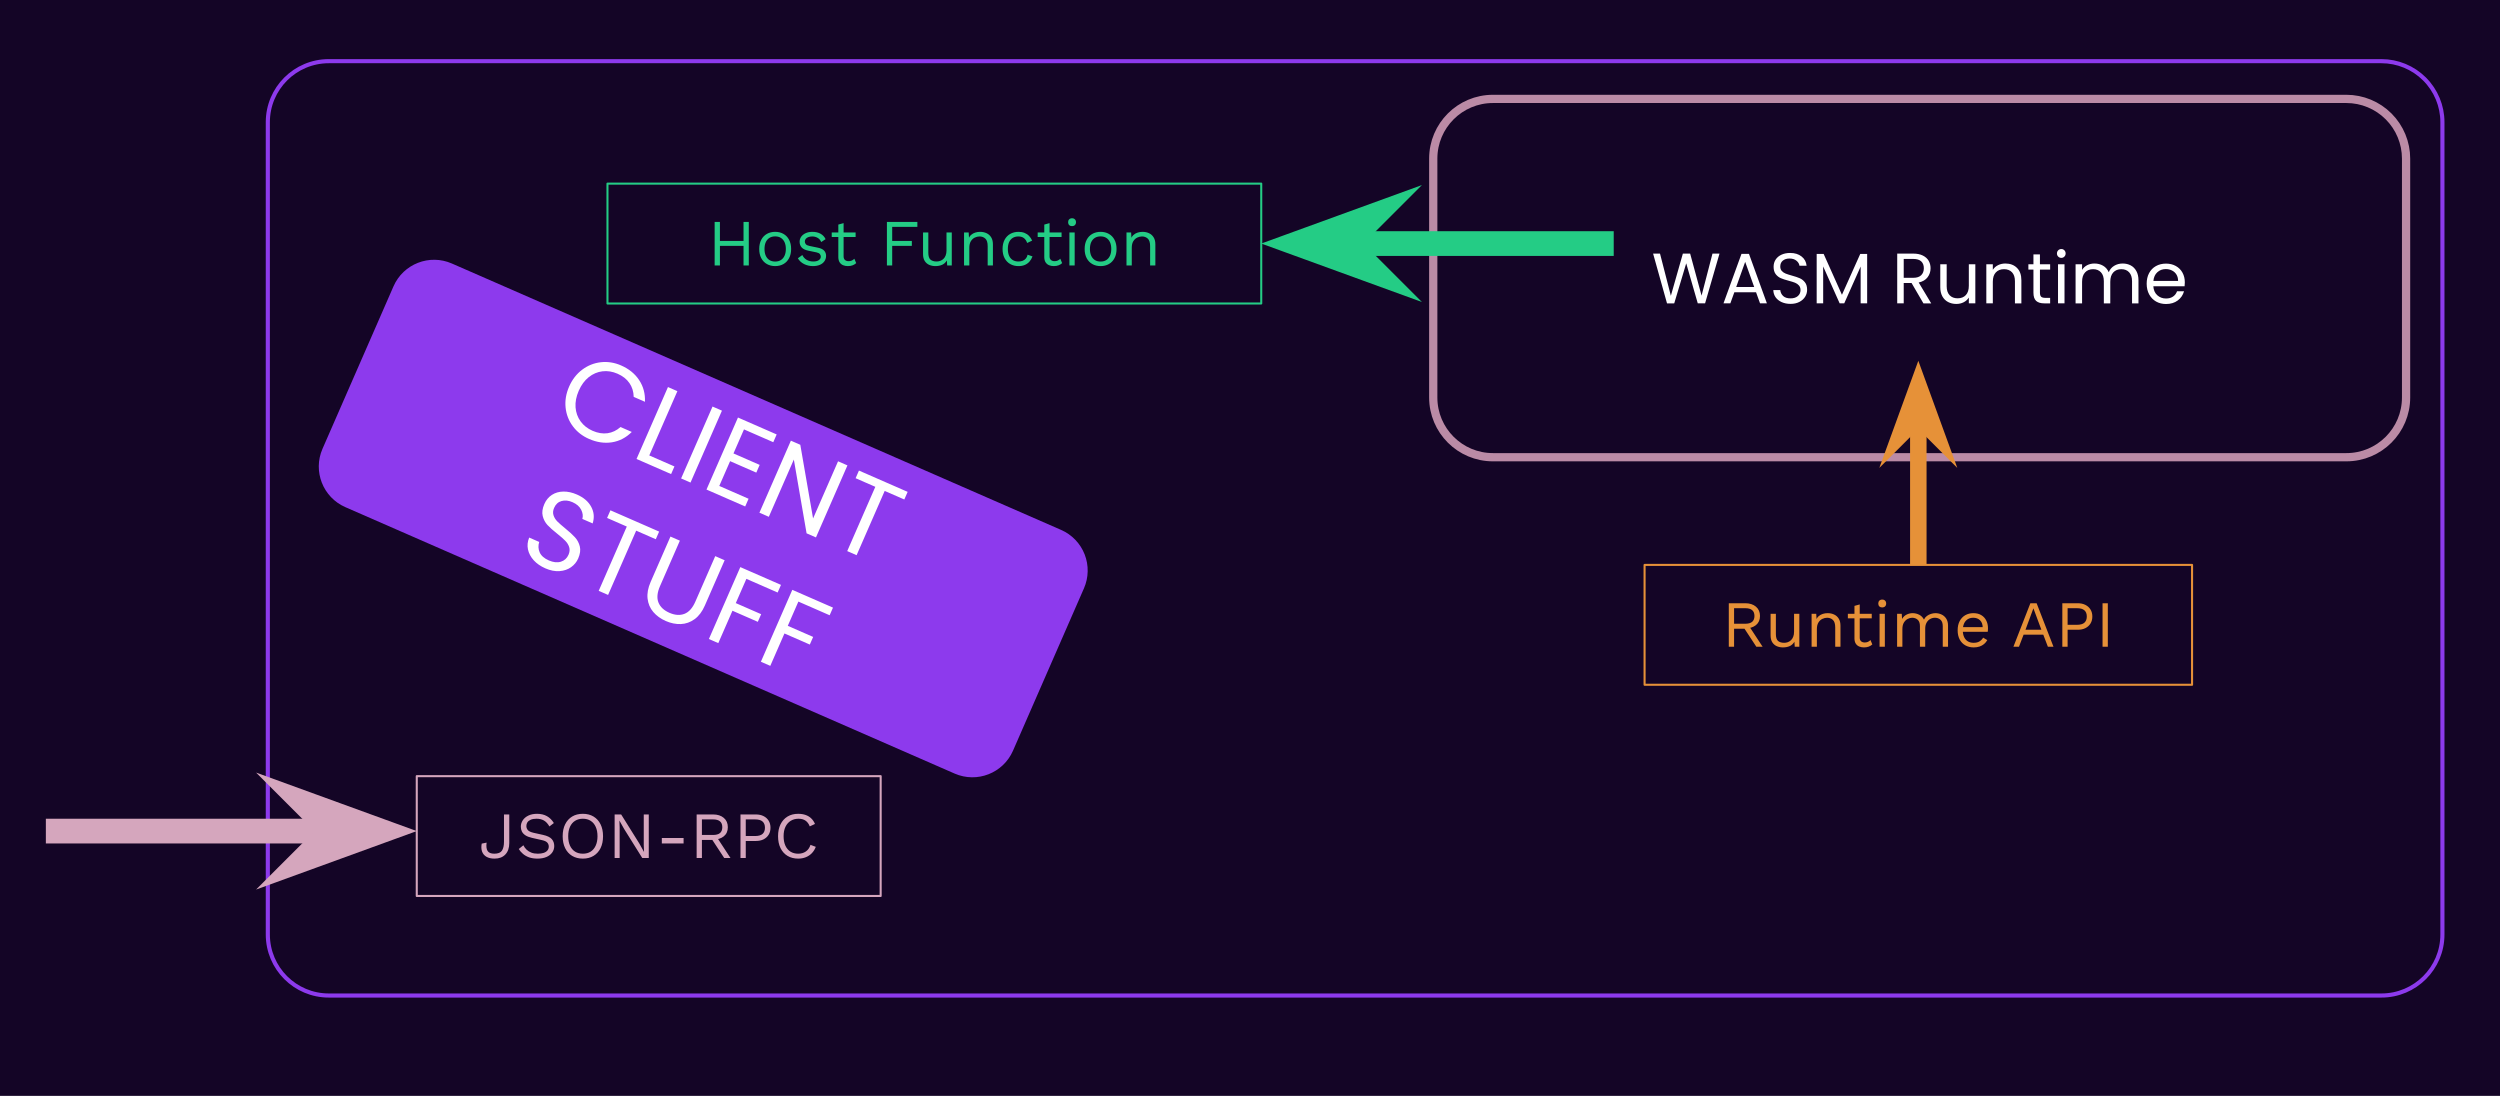
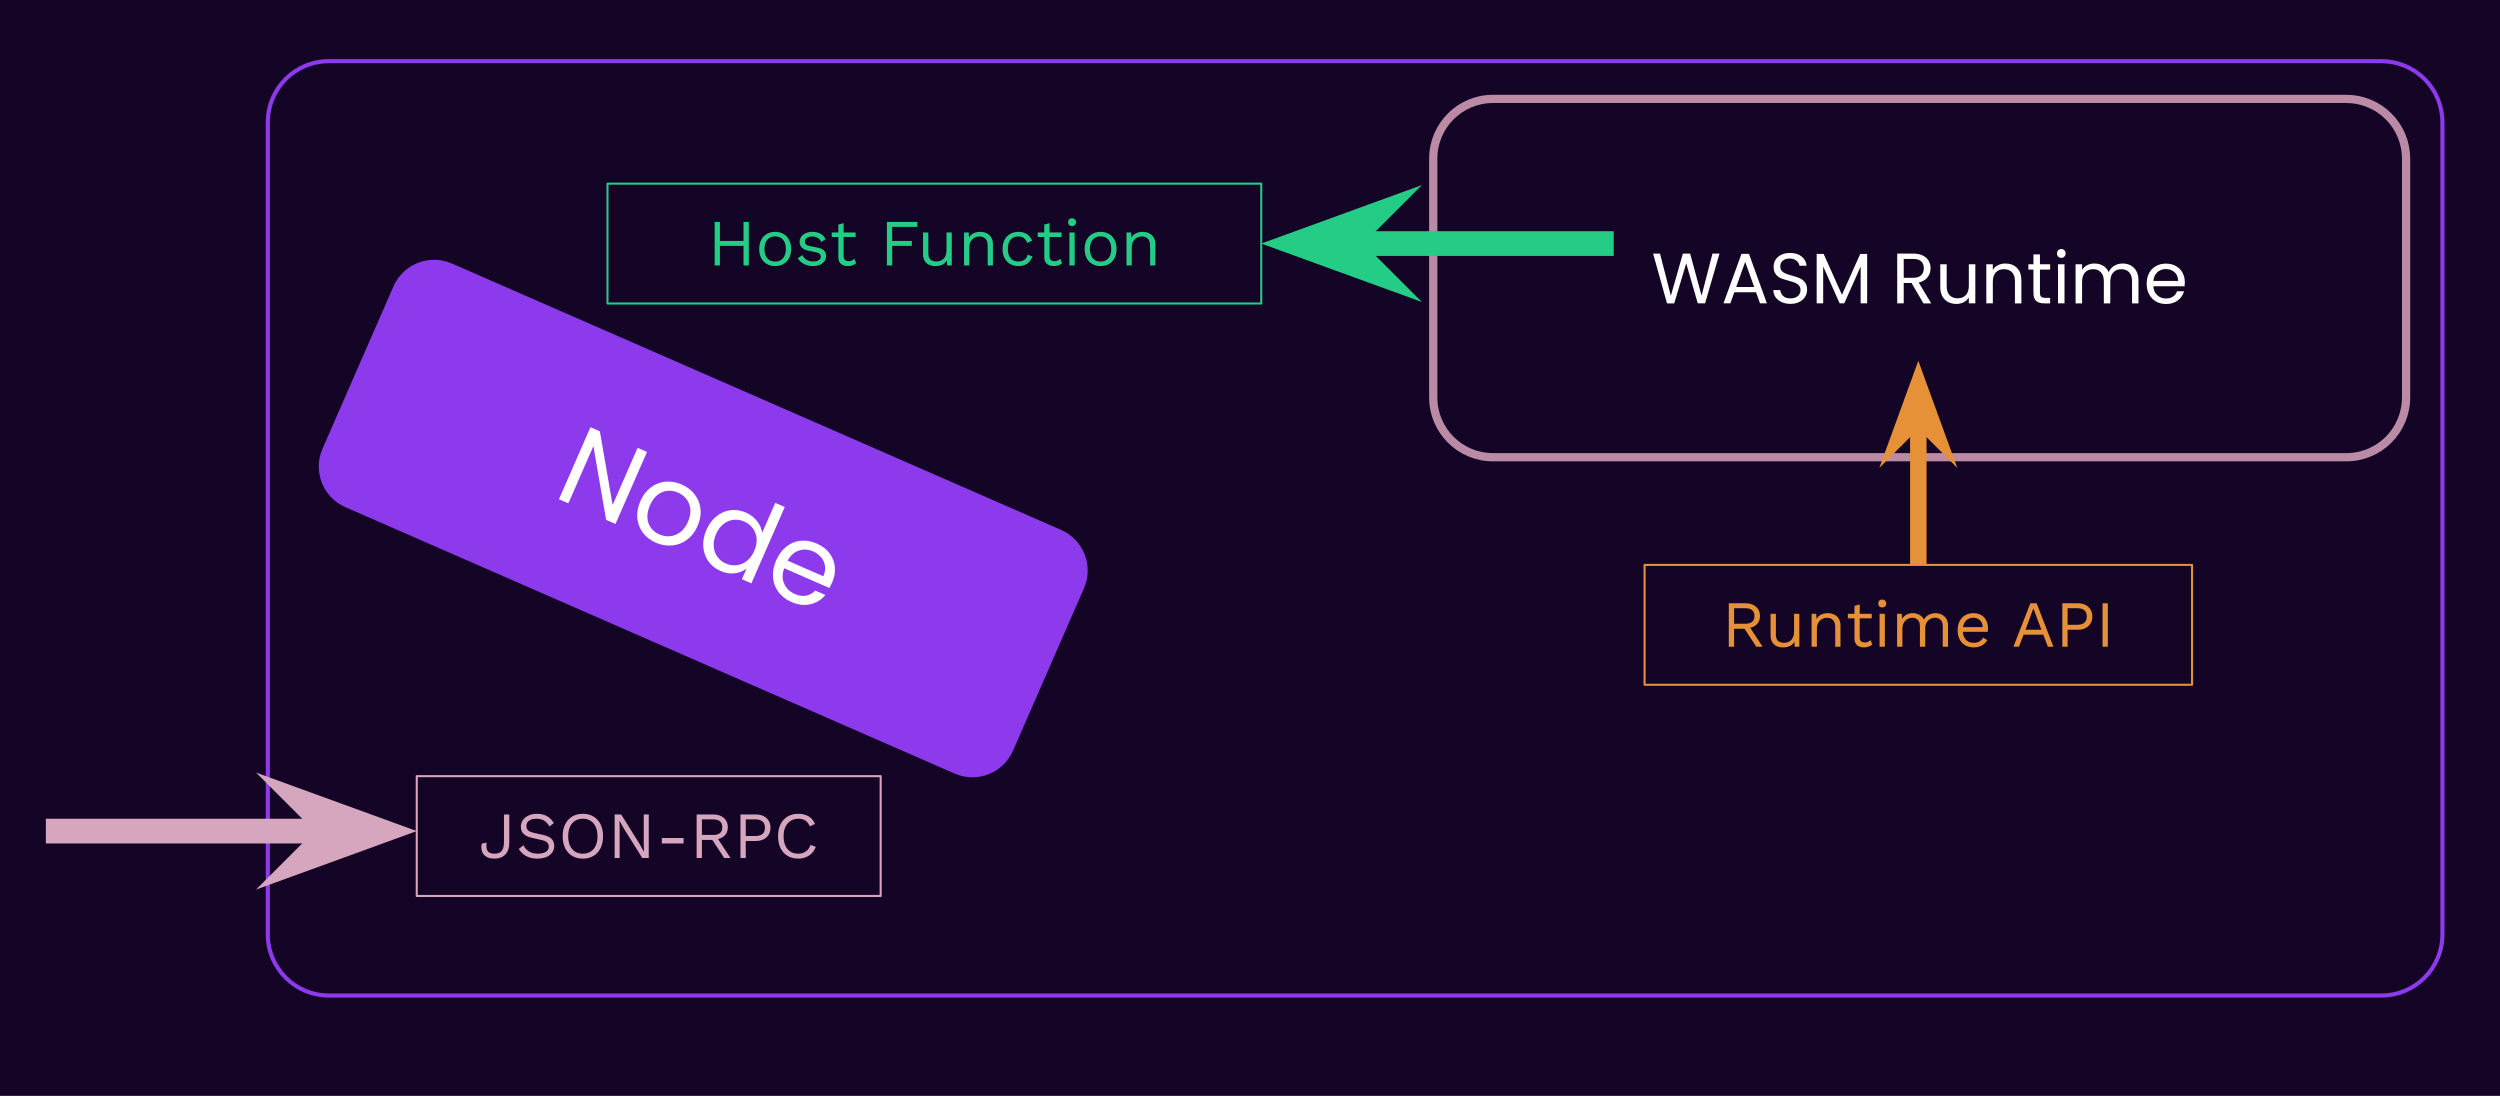
<svg xmlns="http://www.w3.org/2000/svg" version="1.1" viewBox="0.0 0.0 1213.441 531.919" fill="none" stroke="none" stroke-linecap="square" stroke-miterlimit="10">
  <clipPath id="p.0">
    <path d="m0 0l1213.441 0l0 531.919l-1213.441 0l0 -531.919z" clip-rule="nonzero" />
  </clipPath>
  <g clip-path="url(#p.0)">
    <path fill="#140526" d="m0 0l1213.441 0l0 531.919l-1213.441 0z" fill-rule="evenodd" />
    <path fill="#000000" fill-opacity="0.0" d="m129.995 59.296l0 0c0 -16.351 13.255 -29.605 29.605 -29.605l996.285 0c7.852 0 15.382 3.119 20.934 8.671c5.552 5.552 8.671 13.082 8.671 20.934l0 394.301c0 16.351 -13.255 29.605 -29.605 29.605l-996.285 0c-16.351 0 -29.605 -13.255 -29.605 -29.605z" fill-rule="evenodd" />
    <path stroke="#8d3aed" stroke-width="2.0" stroke-linejoin="round" stroke-linecap="butt" d="m129.995 59.296l0 0c0 -16.351 13.255 -29.605 29.605 -29.605l996.285 0c7.852 0 15.382 3.119 20.934 8.671c5.552 5.552 8.671 13.082 8.671 20.934l0 394.301c0 16.351 -13.255 29.605 -29.605 29.605l-996.285 0c-16.351 0 -29.605 -13.255 -29.605 -29.605z" fill-rule="evenodd" />
    <path fill="#000000" fill-opacity="0.0" d="m695.665 76.992l0 0c0 -16.009 12.978 -28.987 28.987 -28.987l414.214 0c7.688 0 15.061 3.054 20.497 8.49c5.436 5.436 8.49 12.809 8.49 20.497l0 115.946c0 16.009 -12.978 28.987 -28.987 28.987l-414.214 0c-16.009 0 -28.987 -12.978 -28.987 -28.987z" fill-rule="evenodd" />
    <path stroke="#bb8ba6" stroke-width="4.0" stroke-linejoin="round" stroke-linecap="butt" d="m695.665 76.992l0 0c0 -16.009 12.978 -28.987 28.987 -28.987l414.214 0c7.688 0 15.061 3.054 20.497 8.49c5.436 5.436 8.49 12.809 8.49 20.497l0 115.946c0 16.009 -12.978 28.987 -28.987 28.987l-414.214 0c-16.009 0 -28.987 -12.978 -28.987 -28.987z" fill-rule="evenodd" />
    <path fill="#ffffff" d="m834.604 123.089l-7.0 24.156l-3.547 0l-5.609 -19.438l-5.812 19.438l-3.5 0.031l-6.766 -24.188l3.359 0l5.266 20.484l5.828 -20.484l3.531 0l5.547 20.406l5.297 -20.406l3.406 0zm17.746 18.781l-10.547 0l-1.938 5.375l-3.328 0l8.734 -24.016l3.641 0l8.703 24.016l-3.328 0l-1.938 -5.375zm-0.906 -2.562l-4.375 -12.203l-4.359 12.203l8.734 0zm17.64 8.188q-2.391 0 -4.281 -0.844q-1.891 -0.859 -2.969 -2.359q-1.062 -1.516 -1.109 -3.5l3.375 0q0.172 1.703 1.391 2.875q1.234 1.156 3.594 1.156q2.25 0 3.547 -1.125q1.297 -1.125 1.297 -2.906q0 -1.375 -0.766 -2.234q-0.75 -0.875 -1.891 -1.328q-1.141 -0.453 -3.094 -0.969q-2.391 -0.625 -3.828 -1.25q-1.438 -0.625 -2.469 -1.953q-1.016 -1.344 -1.016 -3.594q0 -1.969 1.0 -3.484q1.016 -1.531 2.828 -2.359q1.828 -0.844 4.188 -0.844q3.391 0 5.547 1.703q2.172 1.688 2.453 4.5l-3.469 0q-0.172 -1.391 -1.453 -2.438q-1.281 -1.062 -3.391 -1.062q-1.984 0 -3.234 1.031q-1.234 1.016 -1.234 2.859q0 1.312 0.734 2.141q0.75 0.828 1.844 1.266q1.094 0.438 3.062 0.984q2.391 0.656 3.844 1.297q1.453 0.641 2.5 1.984q1.047 1.328 1.047 3.625q0 1.766 -0.938 3.328q-0.938 1.547 -2.781 2.531q-1.828 0.969 -4.328 0.969zm37.187 -24.234l0 23.984l-3.156 0l0 -17.875l-7.969 17.875l-2.219 0l-8.0 -17.922l0 17.922l-3.156 0l0 -23.984l3.391 0l8.875 19.828l8.875 -19.828l3.359 0zm27.311 23.984l-5.75 -9.875l-3.812 0l0 9.875l-3.156 0l0 -24.156l7.797 0q2.734 0 4.625 0.938q1.891 0.938 2.828 2.531q0.938 1.594 0.938 3.641q0 2.484 -1.453 4.391q-1.438 1.906 -4.312 2.531l6.078 10.125l-3.781 0zm-9.562 -12.406l4.641 0q2.562 0 3.844 -1.266q1.281 -1.266 1.281 -3.375q0 -2.156 -1.266 -3.328q-1.266 -1.188 -3.859 -1.188l-4.641 0l0 9.156zm34.759 -6.578l0 18.984l-3.156 0l0 -2.812q-0.906 1.453 -2.516 2.281q-1.609 0.812 -3.547 0.812q-2.219 0 -3.984 -0.922q-1.766 -0.922 -2.797 -2.75q-1.016 -1.844 -1.016 -4.469l0 -11.125l3.109 0l0 10.703q0 2.812 1.422 4.328q1.422 1.5 3.891 1.5q2.531 0 3.984 -1.562q1.453 -1.562 1.453 -4.547l0 -10.422l3.156 0zm14.586 -0.359q3.469 0 5.609 2.109q2.156 2.094 2.156 6.047l0 11.188l-3.125 0l0 -10.75q0 -2.828 -1.422 -4.328q-1.422 -1.516 -3.875 -1.516q-2.5 0 -3.969 1.562q-1.469 1.547 -1.469 4.531l0 10.5l-3.156 0l0 -18.984l3.156 0l0 2.703q0.938 -1.469 2.547 -2.266q1.609 -0.797 3.547 -0.797zm16.774 2.953l0 11.188q0 1.391 0.578 1.969q0.594 0.562 2.062 0.562l2.312 0l0 2.672l-2.844 0q-2.625 0 -3.953 -1.203q-1.312 -1.219 -1.312 -4.0l0 -11.188l-2.453 0l0 -2.594l2.453 0l0 -4.797l3.156 0l0 4.797l4.953 0l0 2.594l-4.953 0zm10.396 -5.688q-0.906 0 -1.531 -0.625q-0.609 -0.625 -0.609 -1.516q0 -0.906 0.609 -1.531q0.625 -0.625 1.531 -0.625q0.859 0 1.469 0.625q0.609 0.625 0.609 1.531q0 0.891 -0.609 1.516q-0.609 0.625 -1.469 0.625zm1.531 3.094l0 18.984l-3.156 0l0 -18.984l3.156 0zm28.197 -0.359q2.219 0 3.953 0.922q1.734 0.922 2.734 2.766q1.016 1.828 1.016 4.469l0 11.188l-3.125 0l0 -10.75q0 -2.828 -1.406 -4.328q-1.391 -1.516 -3.781 -1.516q-2.469 0 -3.922 1.578q-1.453 1.562 -1.453 4.547l0 10.469l-3.125 0l0 -10.75q0 -2.828 -1.406 -4.328q-1.406 -1.516 -3.797 -1.516q-2.453 0 -3.906 1.578q-1.453 1.562 -1.453 4.547l0 10.469l-3.156 0l0 -18.984l3.156 0l0 2.734q0.938 -1.5 2.5 -2.297q1.578 -0.797 3.484 -0.797q2.391 0 4.219 1.078q1.844 1.078 2.75 3.156q0.797 -2.016 2.625 -3.125q1.844 -1.109 4.094 -1.109zm30.196 9.125q0 0.891 -0.109 1.906l-15.172 0q0.172 2.797 1.922 4.375q1.75 1.578 4.234 1.578q2.047 0 3.422 -0.953q1.375 -0.953 1.922 -2.547l3.391 0q-0.75 2.734 -3.047 4.453q-2.281 1.719 -5.688 1.719q-2.703 0 -4.828 -1.203q-2.125 -1.219 -3.344 -3.453q-1.219 -2.234 -1.219 -5.188q0 -2.938 1.172 -5.156q1.188 -2.219 3.312 -3.406q2.141 -1.203 4.906 -1.203q2.703 0 4.781 1.172q2.094 1.172 3.219 3.234q1.125 2.062 1.125 4.672zm-3.266 -0.656q0 -1.812 -0.797 -3.109q-0.797 -1.297 -2.172 -1.969q-1.359 -0.688 -3.016 -0.688q-2.391 0 -4.078 1.531q-1.688 1.531 -1.922 4.234l11.984 0z" fill-rule="nonzero" />
    <path fill="#000000" fill-opacity="0.0" d="m931.105 274.203l0 -99.087" fill-rule="evenodd" />
    <path stroke="#e69138" stroke-width="8.0" stroke-linejoin="round" stroke-linecap="butt" d="m931.105 274.203l0 -71.67" fill-rule="evenodd" />
    <path fill="#e69138" stroke="#e69138" stroke-width="8.0" stroke-linecap="butt" d="m931.105 202.533l8.997 8.997l-8.997 -24.718l-8.997 24.718z" fill-rule="evenodd" />
    <path fill="#8d3aed" d="m190.989 138.987l0 0c4.758 -10.886 17.439 -15.853 28.324 -11.093l295.73 129.314c5.227 2.286 9.333 6.555 11.414 11.868c2.081 5.313 1.966 11.235 -0.318 16.463l-34.456 78.844c-4.758 10.886 -17.439 15.853 -28.324 11.093l-295.73 -129.314c-10.885 -4.76 -15.853 -17.444 -11.096 -28.33z" fill-rule="evenodd" />
-     <path fill="#ffffff" d="m276.236 187.641q2.234 -5.111 6.322 -8.184q4.088 -3.073 9.075 -3.637q4.987 -0.565 9.855 1.564q5.698 2.492 8.742 7.114q3.065 4.614 2.817 10.526l-5.469 -2.391q-0.069 -3.782 -2.059 -6.682q-1.975 -2.893 -5.784 -4.558q-3.665 -1.603 -7.316 -1.17q-3.636 0.439 -6.667 2.849q-3.01 2.401 -4.85 6.611q-1.821 4.166 -1.545 8.022q0.297 3.847 2.444 6.816q2.162 2.975 5.827 4.577q3.808 1.665 7.26 1.179q3.473 -0.494 6.295 -3.011l5.469 2.391q-4.151 4.154 -9.613 5.023q-5.441 0.861 -11.139 -1.63q-4.867 -2.128 -7.853 -6.145q-2.985 -4.017 -3.519 -9.076q-0.528 -5.074 1.706 -10.185zm38.911 33.42l12.212 5.34l-1.621 3.708l-16.779 -7.337l15.255 -34.906l4.567 1.997l-13.634 31.198zm35.268 -21.738l-15.255 34.906l-4.567 -1.997l15.255 -34.906l4.567 1.997zm10.699 9.095l-5.099 11.669l12.713 5.559l-1.639 3.751l-12.713 -5.559l-5.256 12.027l14.216 6.216l-1.639 3.751l-18.783 -8.213l15.28 -34.963l18.783 8.213l-1.646 3.766l-14.216 -6.216zm34.933 52.435l-4.553 -1.991l-6.18 -35.803l-12.145 27.79l-4.567 -1.997l15.28 -34.963l4.567 1.997l6.199 35.76l12.126 -27.747l4.553 1.991l-15.28 34.963zm44.504 -22.116l-1.621 3.708l-9.52 -4.163l-13.634 31.198l-4.553 -1.991l13.634 -31.198l-9.563 -4.182l1.621 -3.708l23.636 10.335z" fill-rule="nonzero" />
-     <path fill="#ffffff" d="m264.702 275.863q-3.45 -1.509 -5.653 -3.921q-2.182 -2.421 -2.791 -5.279q-0.595 -2.852 0.599 -5.741l4.868 2.128q-0.833 2.569 0.21 5.02q1.057 2.458 4.45 3.941q3.264 1.427 5.847 0.629q2.589 -0.812 3.709 -3.375q0.876 -2.004 0.318 -3.732q-0.558 -1.728 -1.937 -3.098q-1.359 -1.379 -3.833 -3.364q-3.056 -2.411 -4.738 -4.22q-1.682 -1.81 -2.332 -4.379q-0.63 -2.578 0.79 -5.828q1.251 -2.863 3.661 -4.436q2.424 -1.566 5.584 -1.617q3.16 -0.051 6.553 1.433q4.91 2.147 6.955 5.974q2.065 3.819 0.689 8.061l-4.996 -2.185q0.618 -2.117 -0.573 -4.463q-1.177 -2.34 -4.227 -3.673q-2.849 -1.246 -5.303 -0.546q-2.448 0.686 -3.606 3.335q-0.832 1.904 -0.284 3.576q0.548 1.672 1.848 2.991q1.306 1.304 3.819 3.358q3.031 2.468 4.729 4.319q1.704 1.837 2.363 4.427q0.659 2.59 -0.781 5.883q-1.12 2.563 -3.469 4.23q-2.328 1.659 -5.604 1.898q-3.255 0.231 -6.863 -1.347zm55.223 -17.838l-1.621 3.708l-9.52 -4.163l-13.634 31.198l-4.553 -1.991l13.634 -31.198l-9.563 -4.182l1.621 -3.708l23.636 10.335zm10.07 4.403l-9.655 22.092q-2.034 4.653 -0.746 7.911q1.294 3.243 5.345 5.015q4.009 1.753 7.267 0.5q3.265 -1.267 5.298 -5.92l9.655 -22.092l4.567 1.997l-9.63 22.035q-1.902 4.353 -4.971 6.575q-3.048 2.214 -6.658 2.358q-3.61 0.144 -7.318 -1.477q-3.708 -1.621 -6.054 -4.37q-2.346 -2.748 -2.777 -6.484q-0.425 -3.75 1.478 -8.102l9.63 -22.035l4.567 1.997zm49.078 21.46l-1.621 3.708l-15.175 -6.636l-5.143 11.769l12.312 5.384l-1.621 3.708l-12.312 -5.384l-6.87 15.721l-4.567 -1.997l15.255 -34.906l19.742 8.633zm25.239 11.036l-1.621 3.708l-15.175 -6.636l-5.143 11.769l12.312 5.384l-1.621 3.708l-12.312 -5.384l-6.87 15.721l-4.567 -1.997l15.255 -34.906l19.742 8.633z" fill-rule="nonzero" />
+     <path fill="#ffffff" d="m298.752 254.325l-4.553 -1.991l-6.18 -35.803l-12.145 27.79l-4.567 -1.997l15.28 -34.963l4.567 1.997l6.199 35.76l12.126 -27.747l4.553 1.991l-15.28 34.963zm19.535 9.071q-3.851 -1.684 -6.223 -4.802q-2.358 -3.111 -2.733 -7.13q-0.361 -4.012 1.497 -8.264q1.84 -4.209 5.08 -6.63q3.247 -2.434 7.147 -2.775q3.921 -0.349 7.815 1.354q3.908 1.709 6.301 4.819q2.413 3.102 2.83 7.104q0.431 4.008 -1.427 8.261q-1.858 4.252 -5.148 6.668q-3.289 2.416 -7.26 2.76q-3.97 0.344 -7.879 -1.365zm1.746 -3.995q2.462 1.077 5.11 0.87q2.669 -0.214 4.993 -1.944q2.339 -1.723 3.784 -5.03q1.445 -3.307 1.15 -6.182q-0.295 -2.875 -1.912 -4.912q-1.61 -2.051 -4.058 -3.122q-2.505 -1.096 -5.075 -0.872q-2.564 0.209 -4.831 1.963q-2.253 1.76 -3.698 5.068q-1.464 3.35 -1.255 6.188q0.224 2.843 1.777 4.87q1.567 2.033 4.015 3.103zm22.864 -2.23q1.84 -4.209 4.932 -6.643q3.099 -2.448 6.84 -2.893q3.755 -0.438 7.449 1.177q3.207 1.402 5.311 4.079q2.119 2.683 2.513 5.72l6.351 -14.532l4.61 2.016l-16.199 37.068l-4.61 -2.016l2.253 -5.154q-2.416 1.86 -5.767 2.27q-3.337 0.417 -6.887 -1.136q-3.651 -1.596 -5.861 -4.694q-2.189 -3.106 -2.473 -7.101q-0.277 -4.009 1.538 -8.161zm23.216 10.203q1.358 -3.107 1.12 -5.957q-0.238 -2.85 -1.839 -4.999q-1.595 -2.164 -4.143 -3.278q-2.563 -1.121 -5.193 -0.838q-2.616 0.289 -4.883 2.043q-2.253 1.76 -3.611 4.867q-1.377 3.15 -1.151 6.028q0.246 2.87 1.798 5.016q1.566 2.152 4.129 3.272q2.548 1.114 5.219 0.816q2.671 -0.299 4.93 -2.073q2.265 -1.789 3.623 -4.896zm37.798 15.334q-0.569 1.303 -1.344 2.686l-21.932 -9.59q-1.534 4.173 0.005 7.557q1.539 3.385 5.132 4.956q2.963 1.296 5.54 0.785q2.576 -0.511 4.385 -2.465l4.91 2.147q-2.829 3.47 -7.219 4.5q-4.389 1.031 -9.3 -1.116q-3.894 -1.703 -6.223 -4.802q-2.315 -3.093 -2.661 -7.098q-0.332 -3.999 1.526 -8.252q1.858 -4.252 4.964 -6.714q3.105 -2.462 6.934 -2.834q3.849 -0.38 7.844 1.366q3.908 1.709 6.17 4.727q2.268 3.004 2.578 6.704q0.331 3.692 -1.309 7.443zm-4.283 -2.998q1.139 -2.606 0.799 -4.988q-0.319 -2.391 -1.884 -4.234q-1.55 -1.837 -3.955 -2.889q-3.45 -1.509 -6.848 -0.368q-3.383 1.147 -5.449 4.899l17.337 7.581z" fill-rule="nonzero" />
    <path fill="#000000" fill-opacity="0.0" d="m783.262 118.21l-171.087 0" fill-rule="evenodd" />
    <path stroke="#24cc85" stroke-width="12.0" stroke-linejoin="round" stroke-linecap="butt" d="m783.262 118.21l-129.962 0" fill-rule="evenodd" />
    <path fill="#24cc85" stroke="#24cc85" stroke-width="12.0" stroke-linecap="butt" d="m653.301 118.21l13.495 -13.495l-37.077 13.495l37.077 13.495z" fill-rule="evenodd" />
    <path fill="#000000" fill-opacity="0.0" d="m798.239 274.202l265.732 0l0 58.173l-265.732 0z" fill-rule="evenodd" />
    <path stroke="#e69138" stroke-width="1.0" stroke-linejoin="round" stroke-linecap="butt" d="m798.239 274.202l265.732 0l0 58.173l-265.732 0z" fill-rule="evenodd" />
    <path fill="#e69138" d="m847.118 292.797q3.234 0 5.188 1.672q1.953 1.656 1.953 4.516q0 2.844 -1.969 4.438q-1.969 1.578 -5.203 1.578l-0.219 0.156l-5.188 0l0 8.766l-2.562 0l0 -21.125l8.0 0zm-0.031 9.953q2.281 0 3.375 -0.938q1.109 -0.953 1.109 -2.828q0 -1.891 -1.109 -2.828q-1.094 -0.953 -3.375 -0.953l-5.406 0l0 7.547l5.406 0zm1.469 0.516l6.984 10.656l-3.047 0l-6.078 -9.25l2.141 -1.406zm16.803 10.969q-1.531 0 -2.891 -0.562q-1.359 -0.578 -2.219 -1.875q-0.844 -1.297 -0.844 -3.375l0 -10.5l2.562 0l0 9.828q0 2.422 1.047 3.344q1.062 0.906 2.984 0.906q0.891 0 1.75 -0.297q0.875 -0.312 1.562 -0.969q0.688 -0.656 1.078 -1.672q0.406 -1.031 0.406 -2.438l0 -8.703l2.562 0l0 16.0l-2.234 0l-0.156 -2.438q-0.844 1.453 -2.266 2.109q-1.422 0.641 -3.344 0.641zm13.947 -0.312l0 -16.0l2.25 0l0.219 3.578l-0.406 -0.344q0.5 -1.281 1.359 -2.062q0.875 -0.781 2.0 -1.125q1.141 -0.359 2.359 -0.359q1.734 0 3.141 0.656q1.406 0.641 2.25 2.0q0.844 1.344 0.844 3.422l0 10.234l-2.547 0l0 -9.344q0 -2.656 -1.141 -3.688q-1.141 -1.047 -2.797 -1.047q-1.156 0 -2.312 0.547q-1.141 0.547 -1.906 1.766q-0.75 1.203 -0.75 3.25l0 8.516l-2.562 0zm23.365 -20.547l0 16.125q0 1.188 0.672 1.766q0.672 0.578 1.734 0.578q0.922 0 1.594 -0.312q0.672 -0.328 1.219 -0.875l0.891 2.141q-0.734 0.672 -1.75 1.062q-1.0 0.375 -2.312 0.375q-1.219 0 -2.281 -0.422q-1.047 -0.438 -1.672 -1.375q-0.625 -0.953 -0.656 -2.484l0 -15.875l2.562 -0.703zm5.828 4.547l0 2.203l-11.594 0l0 -2.203l11.594 0zm5.08 -3.078q-0.859 0 -1.391 -0.516q-0.516 -0.531 -0.516 -1.391q0 -0.875 0.516 -1.391q0.531 -0.531 1.391 -0.531q0.875 0 1.391 0.531q0.531 0.516 0.531 1.391q0 0.859 -0.531 1.391q-0.516 0.516 -1.391 0.516zm1.281 3.078l0 16.0l-2.562 0l0 -16.0l2.562 0zm5.95 16.0l0 -16.0l2.25 0l0.156 2.5q0.859 -1.469 2.25 -2.141q1.406 -0.672 2.875 -0.672q1.688 0 3.188 0.766q1.516 0.766 2.312 2.359q0.516 -1.078 1.438 -1.766q0.938 -0.688 2.031 -1.016q1.109 -0.344 2.094 -0.344q1.547 0 2.938 0.641q1.391 0.625 2.281 1.969q0.906 1.344 0.906 3.469l0 10.234l-2.562 0l0 -9.984q0 -2.172 -1.094 -3.125q-1.094 -0.969 -2.688 -0.969q-1.25 0 -2.344 0.609q-1.078 0.609 -1.734 1.797q-0.656 1.172 -0.656 2.906l0 8.766l-2.562 0l0 -9.984q0 -2.172 -1.094 -3.125q-1.078 -0.969 -2.688 -0.969q-1.047 0 -2.156 0.562q-1.094 0.562 -1.844 1.781q-0.734 1.203 -0.734 3.188l0 8.547l-2.562 0zm37.184 0.312q-2.266 0 -4.047 -0.984q-1.766 -0.984 -2.766 -2.859q-0.984 -1.875 -0.984 -4.469q0 -2.594 0.984 -4.469q1.0 -1.875 2.719 -2.859q1.734 -0.984 3.938 -0.984q2.25 0 3.828 0.953q1.578 0.953 2.406 2.609q0.844 1.641 0.844 3.688q0 0.547 -0.031 1.0q-0.031 0.453 -0.094 0.797l-12.938 0l0 -2.266l11.812 0l-1.312 0.25q0 -2.297 -1.266 -3.547q-1.266 -1.25 -3.312 -1.25q-1.562 0 -2.703 0.719q-1.141 0.719 -1.766 2.078q-0.609 1.359 -0.609 3.281q0 1.891 0.625 3.266q0.641 1.375 1.812 2.094q1.172 0.719 2.797 0.719q1.766 0 2.859 -0.672q1.109 -0.672 1.781 -1.828l2.016 1.188q-0.609 1.094 -1.547 1.891q-0.938 0.797 -2.203 1.234q-1.266 0.422 -2.844 0.422zm38.721 -0.312l-2.719 0l-2.234 -5.859l-9.562 0l-2.25 5.859l-2.688 0l8.234 -21.125l3.031 0l8.188 21.125zm-13.594 -8.25l7.719 0l-3.875 -10.406l-3.844 10.406zm25.339 -12.875q2.156 0 3.734 0.797q1.578 0.781 2.469 2.219q0.906 1.438 0.906 3.422q0 1.984 -0.906 3.422q-0.891 1.438 -2.469 2.234q-1.578 0.781 -3.734 0.781l-4.891 0l0 8.25l-2.562 0l0 -21.125l7.453 0zm-0.375 10.469q2.5 0 3.641 -1.031q1.156 -1.047 1.156 -3.0q0 -1.984 -1.156 -3.0q-1.141 -1.031 -3.641 -1.031l-4.516 0l0 8.062l4.516 0zm15.004 -10.469l0 21.125l-2.562 0l0 -21.125l2.562 0z" fill-rule="nonzero" />
    <path fill="#000000" fill-opacity="0.0" d="m294.853 89.123l317.323 0l0 58.173l-317.323 0z" fill-rule="evenodd" />
    <path stroke="#24cc85" stroke-width="1.0" stroke-linejoin="round" stroke-linecap="butt" d="m294.853 89.123l317.323 0l0 58.173l-317.323 0z" fill-rule="evenodd" />
    <path fill="#24cc85" d="m363.449 107.718l0 21.125l-2.562 0l0 -21.125l2.562 0zm-14.016 0l0 21.125l-2.562 0l0 -21.125l2.562 0zm12.641 9.219l0 2.406l-13.859 0l0 -2.406l13.859 0zm14.17 -4.406q2.281 0 4.016 0.984q1.75 0.984 2.734 2.859q1.0 1.875 1.0 4.469q0 2.594 -1.0 4.469q-0.984 1.875 -2.734 2.859q-1.734 0.984 -4.016 0.984q-2.234 0 -4.0 -0.984q-1.75 -0.984 -2.75 -2.859q-0.984 -1.875 -0.984 -4.469q0 -2.594 0.984 -4.469q1.0 -1.875 2.75 -2.859q1.766 -0.984 4.0 -0.984zm0 2.203q-1.625 0 -2.781 0.734q-1.156 0.734 -1.781 2.094q-0.609 1.359 -0.609 3.281q0 1.891 0.609 3.266q0.625 1.375 1.781 2.109q1.156 0.734 2.781 0.734q1.641 0 2.781 -0.734q1.156 -0.734 1.781 -2.109q0.625 -1.375 0.625 -3.266q0 -1.922 -0.625 -3.281q-0.625 -1.359 -1.781 -2.094q-1.141 -0.734 -2.781 -0.734zm18.341 14.422q-2.328 0 -4.297 -0.984q-1.969 -0.984 -3.031 -2.812l2.172 -1.578q0.703 1.484 2.062 2.312q1.375 0.828 3.281 0.828q1.703 0 2.656 -0.656q0.969 -0.656 0.969 -1.703q0 -0.672 -0.438 -1.234q-0.422 -0.562 -1.641 -0.828l-3.844 -0.797q-2.344 -0.469 -3.359 -1.594q-1.0 -1.125 -1.0 -2.781q0 -1.312 0.75 -2.406q0.766 -1.094 2.156 -1.734q1.391 -0.656 3.281 -0.656q2.359 0 3.984 0.922q1.641 0.922 2.438 2.625l-2.141 1.406q-0.547 -1.406 -1.766 -2.062q-1.203 -0.656 -2.516 -0.656q-1.156 0 -1.984 0.328q-0.812 0.312 -1.25 0.875q-0.422 0.562 -0.422 1.266q0 0.703 0.484 1.297q0.484 0.578 1.797 0.844l4.0 0.828q2.234 0.453 3.125 1.484q0.906 1.016 0.906 2.484q0 1.5 -0.812 2.641q-0.797 1.141 -2.234 1.75q-1.438 0.594 -3.328 0.594zm14.88 -20.859l0 16.125q0 1.188 0.672 1.766q0.672 0.578 1.734 0.578q0.922 0 1.594 -0.312q0.672 -0.328 1.219 -0.875l0.891 2.141q-0.734 0.672 -1.75 1.062q-1.0 0.375 -2.312 0.375q-1.219 0 -2.281 -0.422q-1.047 -0.438 -1.672 -1.375q-0.625 -0.953 -0.656 -2.484l0 -15.875l2.562 -0.703zm5.828 4.547l0 2.203l-11.594 0l0 -2.203l11.594 0zm29.976 -2.719l-12.219 0l0 6.812l9.531 0l0 2.406l-9.531 0l0 9.5l-2.562 0l0 -21.125l14.781 0l0 2.406zm8.707 19.031q-1.531 0 -2.891 -0.562q-1.359 -0.578 -2.219 -1.875q-0.844 -1.297 -0.844 -3.375l0 -10.5l2.562 0l0 9.828q0 2.422 1.047 3.344q1.062 0.906 2.984 0.906q0.891 0 1.75 -0.297q0.875 -0.312 1.562 -0.969q0.688 -0.656 1.078 -1.672q0.406 -1.031 0.406 -2.438l0 -8.703l2.562 0l0 16l-2.234 0l-0.156 -2.437q-0.844 1.453 -2.266 2.109q-1.422 0.641 -3.344 0.641zm13.947 -0.312l0 -16l2.25 0l0.219 3.578l-0.406 -0.344q0.5 -1.281 1.359 -2.062q0.875 -0.781 2.0 -1.125q1.141 -0.359 2.359 -0.359q1.734 0 3.141 0.656q1.406 0.641 2.25 2.0q0.844 1.344 0.844 3.422l0 10.234l-2.547 0l0 -9.344q0 -2.656 -1.141 -3.688q-1.141 -1.047 -2.797 -1.047q-1.156 0 -2.312 0.547q-1.141 0.547 -1.906 1.766q-0.75 1.203 -0.75 3.25l0 8.516l-2.562 0zm26.433 -16.312q1.672 0 2.938 0.516q1.266 0.5 2.188 1.469q0.922 0.953 1.5 2.266l-2.422 1.156q-0.516 -1.547 -1.562 -2.359q-1.031 -0.812 -2.703 -0.812q-1.594 0 -2.75 0.719q-1.156 0.719 -1.766 2.078q-0.594 1.359 -0.594 3.281q0 1.891 0.594 3.266q0.609 1.375 1.766 2.094q1.156 0.719 2.75 0.719q1.25 0 2.156 -0.375q0.922 -0.391 1.516 -1.125q0.594 -0.734 0.812 -1.797l2.375 0.828q-0.547 1.484 -1.5 2.547q-0.938 1.047 -2.266 1.609q-1.328 0.547 -3.031 0.547q-2.234 0 -4.0 -0.984q-1.75 -0.984 -2.75 -2.859q-0.984 -1.875 -0.984 -4.469q0 -2.594 0.984 -4.469q1.0 -1.875 2.75 -2.859q1.766 -0.984 4.0 -0.984zm15.076 -4.234l0 16.125q0 1.188 0.672 1.766q0.672 0.578 1.734 0.578q0.922 0 1.594 -0.312q0.672 -0.328 1.219 -0.875l0.891 2.141q-0.734 0.672 -1.75 1.062q-1.0 0.375 -2.312 0.375q-1.219 0 -2.281 -0.422q-1.047 -0.438 -1.672 -1.375q-0.625 -0.953 -0.656 -2.484l0 -15.875l2.562 -0.703zm5.828 4.547l0 2.203l-11.594 0l0 -2.203l11.594 0zm5.08 -3.078q-0.859 0 -1.391 -0.516q-0.516 -0.531 -0.516 -1.391q0 -0.875 0.516 -1.391q0.531 -0.531 1.391 -0.531q0.875 0 1.391 0.531q0.531 0.516 0.531 1.391q0 0.859 -0.531 1.391q-0.516 0.516 -1.391 0.516zm1.281 3.078l0 16l-2.562 0l0 -16l2.562 0zm12.575 -0.312q2.281 0 4.016 0.984q1.75 0.984 2.734 2.859q1.0 1.875 1.0 4.469q0 2.594 -1.0 4.469q-0.984 1.875 -2.734 2.859q-1.734 0.984 -4.016 0.984q-2.234 0 -4.0 -0.984q-1.75 -0.984 -2.75 -2.859q-0.984 -1.875 -0.984 -4.469q0 -2.594 0.984 -4.469q1.0 -1.875 2.75 -2.859q1.766 -0.984 4.0 -0.984zm0 2.203q-1.625 0 -2.781 0.734q-1.156 0.734 -1.781 2.094q-0.609 1.359 -0.609 3.281q0 1.891 0.609 3.266q0.625 1.375 1.781 2.109q1.156 0.734 2.781 0.734q1.641 0 2.781 -0.734q1.156 -0.734 1.781 -2.109q0.625 -1.375 0.625 -3.266q0 -1.922 -0.625 -3.281q-0.625 -1.359 -1.781 -2.094q-1.141 -0.734 -2.781 -0.734zm12.575 14.109l0 -16l2.25 0l0.219 3.578l-0.406 -0.344q0.5 -1.281 1.359 -2.062q0.875 -0.781 2.0 -1.125q1.141 -0.359 2.359 -0.359q1.734 0 3.141 0.656q1.406 0.641 2.25 2.0q0.844 1.344 0.844 3.422l0 10.234l-2.547 0l0 -9.344q0 -2.656 -1.141 -3.688q-1.141 -1.047 -2.797 -1.047q-1.156 0 -2.312 0.547q-1.141 0.547 -1.906 1.766q-0.75 1.203 -0.75 3.25l0 8.516l-2.562 0z" fill-rule="nonzero" />
    <path fill="#000000" fill-opacity="0.0" d="m22.257 403.381l180.031 0" fill-rule="evenodd" />
    <path stroke="#d5a6bd" stroke-width="12.0" stroke-linejoin="round" stroke-linecap="butt" d="m22.257 403.381l138.906 0" fill-rule="evenodd" />
    <path fill="#d5a6bd" stroke="#d5a6bd" stroke-width="12.0" stroke-linecap="butt" d="m161.164 403.381l-13.495 13.495l37.077 -13.495l-37.077 -13.495z" fill-rule="evenodd" />
    <path fill="#000000" fill-opacity="0.0" d="m202.289 376.719l225.165 0l0 58.173l-225.165 0z" fill-rule="evenodd" />
    <path stroke="#d5a6bd" stroke-width="1.0" stroke-linejoin="round" stroke-linecap="butt" d="m202.289 376.719l225.165 0l0 58.173l-225.165 0z" fill-rule="evenodd" />
    <path fill="#d5a6bd" d="m247.186 395.314l0 13.891q0 3.547 -1.906 5.547q-1.891 2.0 -5.25 2.0q-2.375 0 -3.922 -0.891q-1.531 -0.891 -2.125 -2.531q-0.578 -1.656 -0.172 -3.859l2.375 -0.484q-0.359 2.719 0.484 4.047q0.859 1.328 3.25 1.328q2.734 0 3.719 -1.484q0.984 -1.5 0.984 -4.312l0 -13.25l2.562 0zm13.471 -0.312q2.797 0 4.812 1.141q2.016 1.125 3.359 3.344l-2.156 1.656q-1.172 -2.047 -2.672 -2.891q-1.484 -0.859 -3.594 -0.859q-1.703 0 -2.812 0.484q-1.094 0.484 -1.609 1.266q-0.5 0.781 -0.5 1.781q0 1.109 0.703 1.969q0.703 0.844 2.812 1.328l4.578 1.016q3.031 0.672 4.234 2.031q1.203 1.359 1.203 3.375q0 1.797 -1.016 3.188q-1.0 1.391 -2.828 2.156q-1.828 0.766 -4.281 0.766q-2.312 0 -4.062 -0.609q-1.734 -0.625 -2.984 -1.688q-1.25 -1.062 -2.047 -2.375l2.234 -1.812q0.609 1.219 1.562 2.141q0.969 0.922 2.328 1.438q1.359 0.516 3.125 0.516q1.625 0 2.828 -0.391q1.203 -0.406 1.844 -1.188q0.641 -0.797 0.641 -1.906q0 -1.031 -0.672 -1.844q-0.672 -0.812 -2.531 -1.234l-4.953 -1.125q-1.953 -0.438 -3.156 -1.219q-1.203 -0.797 -1.734 -1.859q-0.516 -1.078 -0.516 -2.328q0 -1.688 0.938 -3.109q0.938 -1.438 2.719 -2.297q1.781 -0.859 4.203 -0.859zm22.246 0q3.0 0 5.188 1.328q2.203 1.328 3.406 3.766q1.203 2.422 1.203 5.781q0 3.359 -1.203 5.797q-1.203 2.422 -3.406 3.75q-2.188 1.328 -5.188 1.328q-3.016 0 -5.203 -1.328q-2.188 -1.328 -3.391 -3.75q-1.203 -2.438 -1.203 -5.797q0 -3.359 1.203 -5.781q1.203 -2.438 3.391 -3.766q2.188 -1.328 5.203 -1.328zm0 2.391q-2.172 0 -3.781 1.016q-1.594 1.0 -2.469 2.906q-0.859 1.906 -0.859 4.562q0 2.656 0.859 4.562q0.875 1.906 2.469 2.922q1.609 1.0 3.781 1.0q2.203 0 3.781 -1.0q1.594 -1.016 2.453 -2.922q0.875 -1.906 0.875 -4.562q0 -2.656 -0.875 -4.562q-0.859 -1.906 -2.453 -2.906q-1.578 -1.016 -3.781 -1.016zm31.999 -2.078l0 21.125l-3.172 0l-8.828 -14.141l-2.234 -3.969l-0.031 0l0.125 3.203l0 14.906l-2.438 0l0 -21.125l3.172 0l8.797 14.078l2.281 4.078l0.031 0l-0.141 -3.234l0 -14.922l2.438 0zm16.894 11.422l0 2.656l-10.562 0l0 -2.656l10.562 0zm14.336 -11.422q3.234 0 5.188 1.672q1.953 1.656 1.953 4.516q0 2.844 -1.969 4.438q-1.969 1.578 -5.203 1.578l-0.219 0.156l-5.188 0l0 8.766l-2.562 0l0 -21.125l8.0 0zm-0.031 9.953q2.281 0 3.375 -0.938q1.109 -0.953 1.109 -2.828q0 -1.891 -1.109 -2.828q-1.094 -0.953 -3.375 -0.953l-5.406 0l0 7.547l5.406 0zm1.469 0.516l6.984 10.656l-3.047 0l-6.078 -9.25l2.141 -1.406zm19.296 -10.469q2.156 0 3.734 0.797q1.578 0.781 2.469 2.219q0.906 1.438 0.906 3.422q0 1.984 -0.906 3.422q-0.891 1.438 -2.469 2.234q-1.578 0.781 -3.734 0.781l-4.891 0l0 8.25l-2.562 0l0 -21.125l7.453 0zm-0.375 10.469q2.5 0 3.641 -1.031q1.156 -1.047 1.156 -3.0q0 -1.984 -1.156 -3.0q-1.141 -1.031 -3.641 -1.031l-4.516 0l0 8.062l4.516 0zm29.473 5.25q-0.672 1.797 -1.922 3.094q-1.25 1.281 -2.938 1.953q-1.672 0.672 -3.656 0.672q-3.016 0 -5.203 -1.328q-2.188 -1.328 -3.391 -3.75q-1.203 -2.438 -1.203 -5.797q0 -3.359 1.203 -5.781q1.203 -2.438 3.391 -3.766q2.188 -1.328 5.141 -1.328q2.047 0 3.641 0.562q1.609 0.562 2.734 1.672q1.141 1.094 1.812 2.688l-2.531 1.188q-0.703 -1.828 -2.031 -2.766q-1.328 -0.953 -3.438 -0.953q-2.141 0 -3.781 1.016q-1.625 1.0 -2.547 2.891q-0.906 1.891 -0.906 4.578q0 2.656 0.859 4.562q0.875 1.906 2.469 2.922q1.609 1.0 3.781 1.0q2.109 0 3.672 -1.062q1.578 -1.078 2.281 -3.234l2.562 0.969z" fill-rule="nonzero" />
  </g>
</svg>
